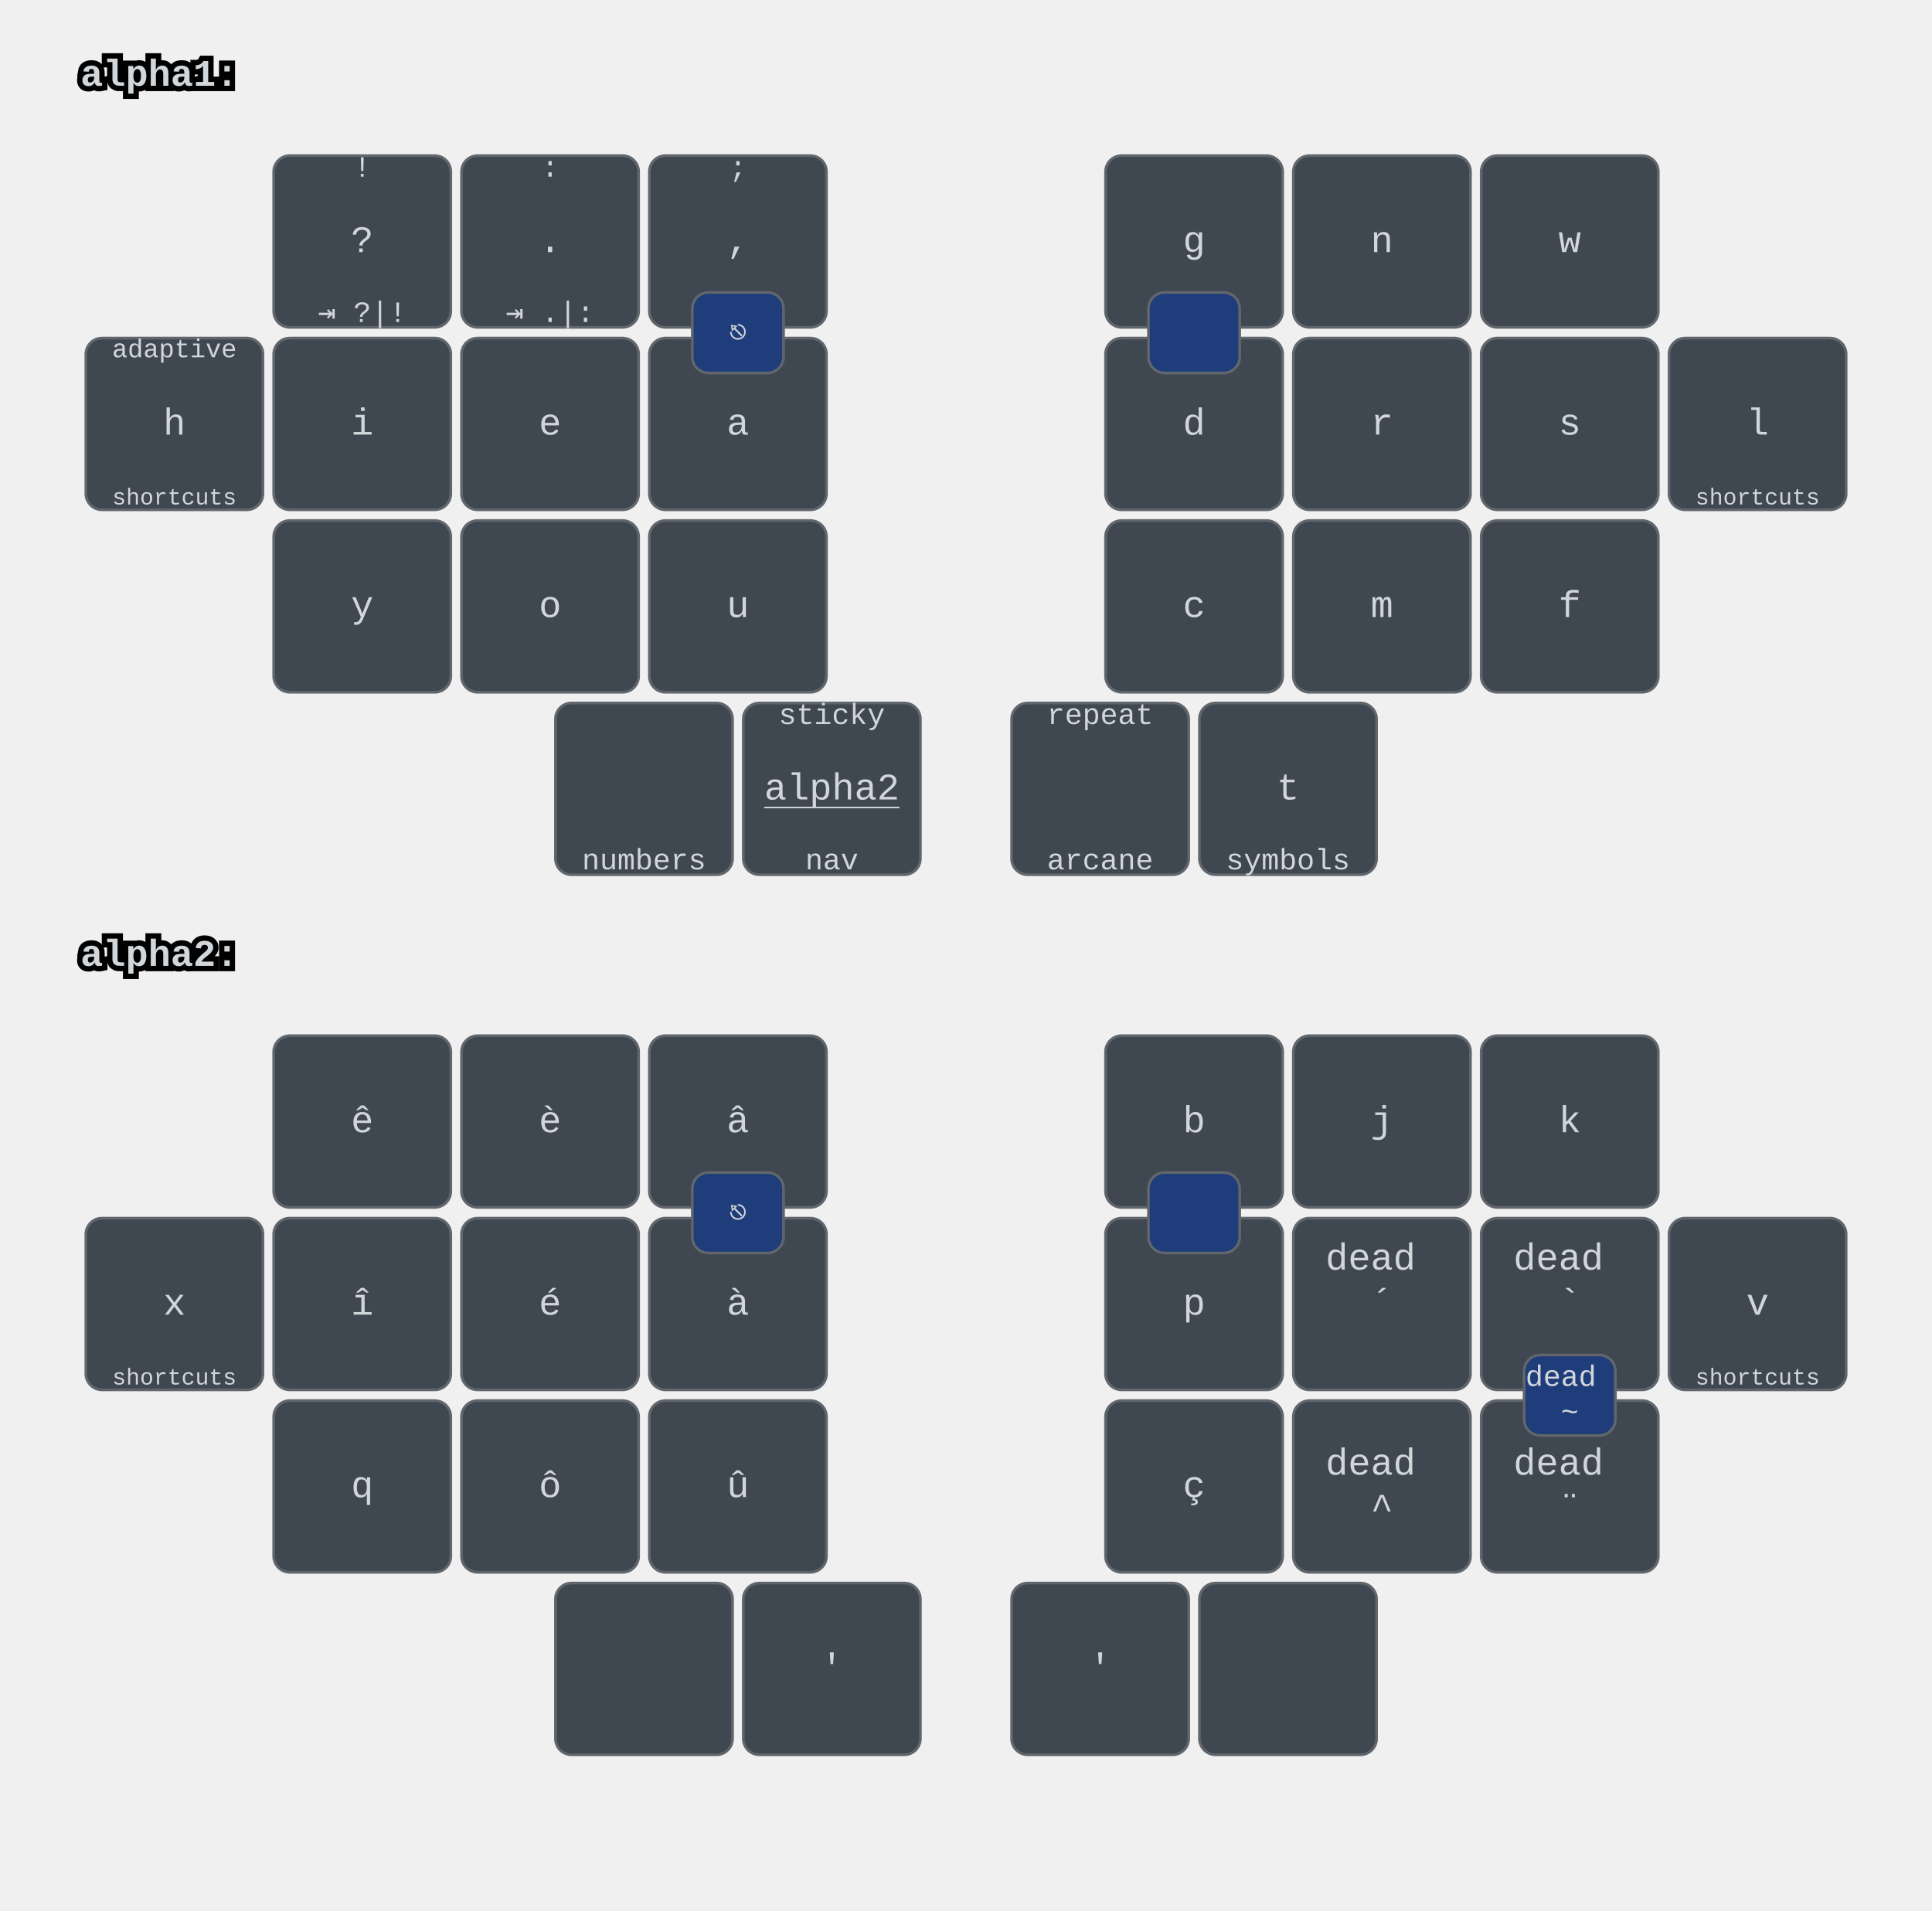
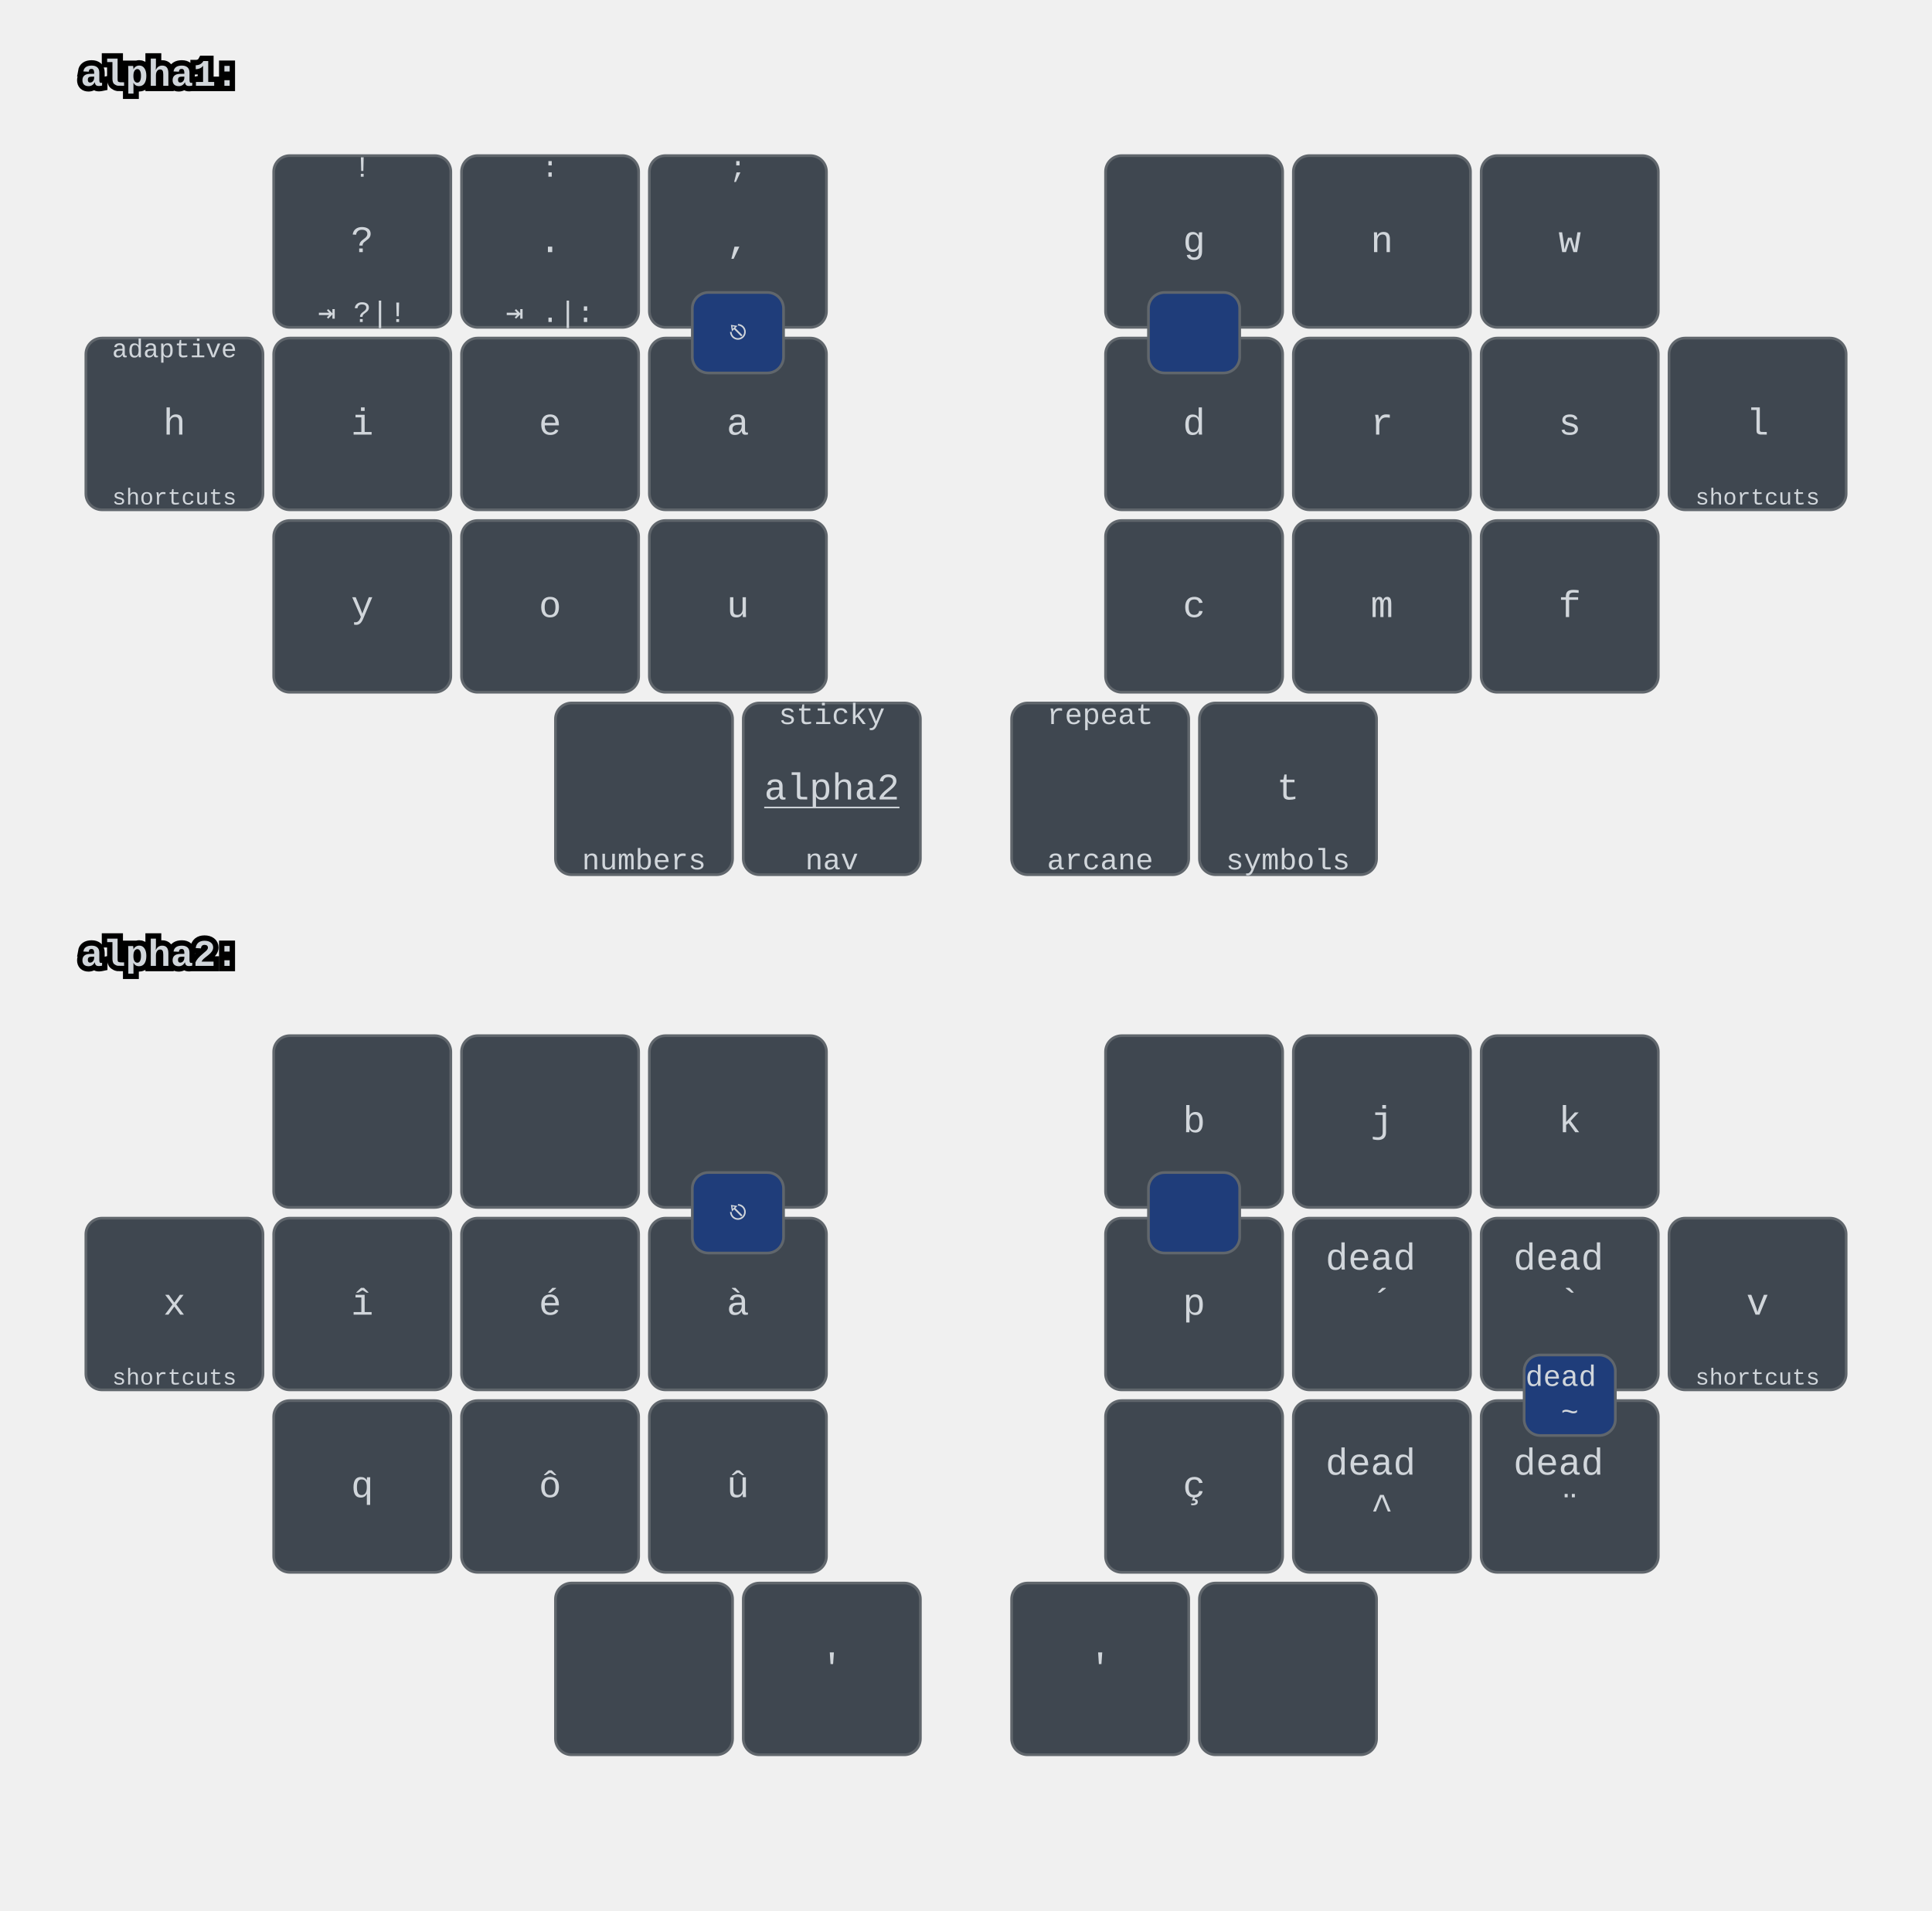
<svg xmlns="http://www.w3.org/2000/svg" xmlns:xlink="http://www.w3.org/1999/xlink" width="720" height="712" viewBox="0 0 720 712" class="keymap">
  <defs>/* start glyphs */
<svg id="mdi:apple-keyboard-command">
      <svg id="mdi-apple-keyboard-command" viewBox="0 0 24 24">
        <path d="M6,2A4,4 0 0,1 10,6V8H14V6A4,4 0 0,1 18,2A4,4 0 0,1 22,6A4,4 0 0,1 18,10H16V14H18A4,4 0 0,1 22,18A4,4 0 0,1 18,22A4,4 0 0,1 14,18V16H10V18A4,4 0 0,1 6,22A4,4 0 0,1 2,18A4,4 0 0,1 6,14H8V10H6A4,4 0 0,1 2,6A4,4 0 0,1 6,2M16,18A2,2 0 0,0 18,20A2,2 0 0,0 20,18A2,2 0 0,0 18,16H16V18M14,10H10V14H14V10M6,16A2,2 0 0,0 4,18A2,2 0 0,0 6,20A2,2 0 0,0 8,18V16H6M8,6A2,2 0 0,0 6,4A2,2 0 0,0 4,6A2,2 0 0,0 6,8H8V6M18,8A2,2 0 0,0 20,6A2,2 0 0,0 18,4A2,2 0 0,0 16,6V8H18Z" />
      </svg>
    </svg>
    <svg id="mdi:apple-keyboard-control">
      <svg id="mdi-apple-keyboard-control" viewBox="0 0 24 24">
        <path d="M19.78,11.78L18.36,13.19L12,6.83L5.64,13.19L4.22,11.78L12,4L19.78,11.78Z" />
      </svg>
    </svg>
    <svg id="mdi:apple-keyboard-option">
      <svg id="mdi-apple-keyboard-option" viewBox="0 0 24 24">
        <path d="M3,4H9.11L16.15,18H21V20H14.88L7.84,6H3V4M14,4H21V6H14V4Z" />
      </svg>
    </svg>
    <svg id="mdi:apple-keyboard-shift">
      <svg id="mdi-apple-keyboard-shift" viewBox="0 0 24 24">
        <path d="M15,18V12H17.17L12,6.83L6.83,12H9V18H15M12,4L22,14H17V20H7V14H2L12,4Z" />
      </svg>
    </svg>
    <svg id="mdi:arrow-down">
      <svg id="mdi-arrow-down" viewBox="0 0 24 24">
        <path d="M11,4H13V16L18.5,10.5L19.92,11.92L12,19.84L4.08,11.92L5.5,10.5L11,16V4Z" />
      </svg>
    </svg>
    <svg id="mdi:arrow-down-bold-outline">
      <svg id="mdi-arrow-down-bold-outline" viewBox="0 0 24 24">
        <path d="M22,11L12,21L2,11H8V3H16V11H22M12,18L17,13H14V5H10V13H7L12,18Z" />
      </svg>
    </svg>
    <svg id="mdi:arrow-left">
      <svg id="mdi-arrow-left" viewBox="0 0 24 24">
        <path d="M20,11V13H8L13.5,18.5L12.08,19.92L4.16,12L12.08,4.08L13.5,5.5L8,11H20Z" />
      </svg>
    </svg>
    <svg id="mdi:arrow-right">
      <svg id="mdi-arrow-right" viewBox="0 0 24 24">
        <path d="M4,11V13H16L10.5,18.5L11.92,19.92L19.84,12L11.92,4.08L10.5,5.5L16,11H4Z" />
      </svg>
    </svg>
    <svg id="mdi:arrow-up">
      <svg id="mdi-arrow-up" viewBox="0 0 24 24">
        <path d="M13,20H11V8L5.5,13.5L4.08,12.08L12,4.16L19.92,12.08L18.5,13.5L13,8V20Z" />
      </svg>
    </svg>
    <svg id="mdi:arrow-up-bold-outline">
      <svg id="mdi-arrow-up-bold-outline" viewBox="0 0 24 24">
        <path d="M16,13V21H8V13H2L12,3L22,13H16M7,11H10V19H14V11H17L12,6L7,11Z" />
      </svg>
    </svg>
    <svg id="mdi:backspace-outline">
      <svg id="mdi-backspace-outline" viewBox="0 0 24 24">
        <path d="M19,15.59L17.59,17L14,13.41L10.41,17L9,15.59L12.59,12L9,8.41L10.41,7L14,10.59L17.59,7L19,8.41L15.41,12L19,15.59M22,3A2,2 0 0,1 24,5V19A2,2 0 0,1 22,21H7C6.31,21 5.77,20.64 5.41,20.11L0,12L5.41,3.88C5.77,3.35 6.31,3 7,3H22M22,5H7L2.28,12L7,19H22V5Z" />
      </svg>
    </svg>
    <svg id="mdi:backspace-reverse-outline">
      <svg id="mdi-backspace-reverse-outline" viewBox="0 0 24 24">
        <path d="M5,15.59L6.41,17L10,13.41L13.59,17L15,15.59L11.41,12L15,8.41L13.59,7L10,10.59L6.41,7L5,8.41L8.59,12L5,15.59M2,3A2,2 0 0,0 0,5V19A2,2 0 0,0 2,21H17C17.69,21 18.23,20.64 18.59,20.11L24,12L18.59,3.88C18.23,3.35 17.69,3 17,3H2M2,5H17L21.72,12L17,19H2V5Z" />
      </svg>
    </svg>
    <svg id="mdi:bluetooth">
      <svg id="mdi-bluetooth" viewBox="0 0 24 24">
        <path d="M14.88,16.29L13,18.17V14.41M13,5.83L14.88,7.71L13,9.58M17.71,7.71L12,2H11V9.58L6.41,5L5,6.41L10.59,12L5,17.58L6.41,19L11,14.41V22H12L17.71,16.29L13.41,12L17.71,7.71Z" />
      </svg>
    </svg>
    <svg id="mdi:bluetooth-off">
      <svg id="mdi-bluetooth-off" viewBox="0 0 24 24">
        <path d="M13,5.83L14.88,7.71L13.28,9.31L14.69,10.72L17.71,7.7L12,2H11V7.03L13,9.03M5.41,4L4,5.41L10.59,12L5,17.59L6.41,19L11,14.41V22H12L16.29,17.71L18.59,20L20,18.59M13,18.17V14.41L14.88,16.29" />
      </svg>
    </svg>
    <svg id="mdi:bug">
      <svg id="mdi-bug" viewBox="0 0 24 24">
        <path d="M14,12H10V10H14M14,16H10V14H14M20,8H17.19C16.74,7.22 16.12,6.55 15.37,6.04L17,4.41L15.59,3L13.42,5.17C12.96,5.06 12.5,5 12,5C11.5,5 11.04,5.06 10.59,5.17L8.41,3L7,4.41L8.62,6.04C7.88,6.55 7.26,7.22 6.81,8H4V10H6.09C6.04,10.33 6,10.66 6,11V12H4V14H6V15C6,15.34 6.04,15.67 6.09,16H4V18H6.81C7.85,19.79 9.78,21 12,21C14.22,21 16.15,19.79 17.19,18H20V16H17.91C17.96,15.67 18,15.34 18,15V14H20V12H18V11C18,10.66 17.96,10.33 17.91,10H20V8Z" />
      </svg>
    </svg>
    <svg id="mdi:camera">
      <svg id="mdi-camera" viewBox="0 0 24 24">
        <path d="M4,4H7L9,2H15L17,4H20A2,2 0 0,1 22,6V18A2,2 0 0,1 20,20H4A2,2 0 0,1 2,18V6A2,2 0 0,1 4,4M12,7A5,5 0 0,0 7,12A5,5 0 0,0 12,17A5,5 0 0,0 17,12A5,5 0 0,0 12,7M12,9A3,3 0 0,1 15,12A3,3 0 0,1 12,15A3,3 0 0,1 9,12A3,3 0 0,1 12,9Z" />
      </svg>
    </svg>
    <svg id="mdi:close">
      <svg id="mdi-close" viewBox="0 0 24 24">
        <path d="M19,6.41L17.59,5L12,10.59L6.41,5L5,6.41L10.59,12L5,17.59L6.41,19L12,13.41L17.59,19L19,17.59L13.41,12L19,6.41Z" />
      </svg>
    </svg>
    <svg id="mdi:console">
      <svg id="mdi-console" viewBox="0 0 24 24">
        <path d="M20,19V7H4V19H20M20,3A2,2 0 0,1 22,5V19A2,2 0 0,1 20,21H4A2,2 0 0,1 2,19V5C2,3.89 2.9,3 4,3H20M13,17V15H18V17H13M9.58,13L5.57,9H8.4L11.7,12.3C12.09,12.69 12.09,13.33 11.7,13.72L8.42,17H5.59L9.58,13Z" />
      </svg>
    </svg>
    <svg id="mdi:debug-step-into">
      <svg id="mdi-debug-step-into" viewBox="0 0 24 24">
        <path d="M12,22A2,2 0 0,1 10,20A2,2 0 0,1 12,18A2,2 0 0,1 14,20A2,2 0 0,1 12,22M13,2V13L17.5,8.5L18.92,9.92L12,16.84L5.08,9.92L6.5,8.5L11,13V2H13Z" />
      </svg>
    </svg>
    <svg id="mdi:debug-step-out">
      <svg id="mdi-debug-step-out" viewBox="0 0 24 24">
        <path d="M12,22A2,2 0 0,1 10,20A2,2 0 0,1 12,18A2,2 0 0,1 14,20A2,2 0 0,1 12,22M13,16H11V6L6.5,10.5L5.08,9.08L12,2.16L18.92,9.08L17.5,10.5L13,6V16Z" />
      </svg>
    </svg>
    <svg id="mdi:debug-step-over">
      <svg id="mdi-debug-step-over" viewBox="0 0 24 24">
        <path d="M12,14A2,2 0 0,1 14,16A2,2 0 0,1 12,18A2,2 0 0,1 10,16A2,2 0 0,1 12,14M23.46,8.86L21.87,15.75L15,14.16L18.8,11.78C17.39,9.5 14.87,8 12,8C8.05,8 4.77,10.86 4.12,14.63L2.15,14.28C2.96,9.58 7.06,6 12,6C15.58,6 18.73,7.89 20.5,10.72L23.46,8.86Z" />
      </svg>
    </svg>
    <svg id="mdi:delete">
      <svg id="mdi-delete" viewBox="0 0 24 24">
        <path d="M19,4H15.5L14.5,3H9.5L8.5,4H5V6H19M6,19A2,2 0 0,0 8,21H16A2,2 0 0,0 18,19V7H6V19Z" />
      </svg>
    </svg>
    <svg id="mdi:desktop-classic">
      <svg id="mdi-desktop-classic" viewBox="0 0 24 24">
        <path d="M6,2C4.89,2 4,2.89 4,4V12C4,13.11 4.89,14 6,14H18C19.11,14 20,13.11 20,12V4C20,2.89 19.11,2 18,2H6M6,4H18V12H6V4M4,15C2.89,15 2,15.89 2,17V20C2,21.11 2.89,22 4,22H20C21.11,22 22,21.11 22,20V17C22,15.89 21.11,15 20,15H4M8,17H20V20H8V17M9,17.75V19.25H13V17.75H9M15,17.75V19.25H19V17.75H15Z" />
      </svg>
    </svg>
    <svg id="mdi:emoticon-happy-outline">
      <svg id="mdi-emoticon-happy-outline" viewBox="0 0 24 24">
        <path d="M20,12A8,8 0 0,0 12,4A8,8 0 0,0 4,12A8,8 0 0,0 12,20A8,8 0 0,0 20,12M22,12A10,10 0 0,1 12,22A10,10 0 0,1 2,12A10,10 0 0,1 12,2A10,10 0 0,1 22,12M10,9.5C10,10.3 9.3,11 8.5,11C7.7,11 7,10.3 7,9.5C7,8.7 7.7,8 8.5,8C9.3,8 10,8.7 10,9.5M17,9.5C17,10.3 16.3,11 15.5,11C14.7,11 14,10.3 14,9.5C14,8.7 14.7,8 15.5,8C16.3,8 17,8.7 17,9.5M12,17.23C10.25,17.23 8.71,16.5 7.81,15.42L9.23,14C9.68,14.72 10.75,15.23 12,15.23C13.25,15.23 14.32,14.72 14.77,14L16.19,15.42C15.29,16.5 13.75,17.23 12,17.23Z" />
      </svg>
    </svg>
    <svg id="mdi:file-tree">
      <svg id="mdi-file-tree" viewBox="0 0 24 24">
        <path d="M3,3H9V7H3V3M15,10H21V14H15V10M15,17H21V21H15V17M13,13H7V18H13V20H7L5,20V9H7V11H13V13Z" />
      </svg>
    </svg>
    <svg id="mdi:flash">
      <svg id="mdi-flash" viewBox="0 0 24 24">
        <path d="M7,2V13H10V22L17,10H13L17,2H7Z" />
      </svg>
    </svg>
    <svg id="mdi:folder-open">
      <svg id="mdi-folder-open" viewBox="0 0 24 24">
        <path d="M19,20H4C2.89,20 2,19.1 2,18V6C2,4.89 2.89,4 4,4H10L12,6H19A2,2 0 0,1 21,8H21L4,8V18L6.14,10H23.21L20.93,18.5C20.7,19.37 19.92,20 19,20Z" />
      </svg>
    </svg>
    <svg id="mdi:format-horizontal-align-left">
      <svg id="mdi-format-horizontal-align-left" viewBox="0 0 24 24">
        <path d="M11,16V13H21V11H11V8L7,12L11,16M3,20H5V4H3V20Z" />
      </svg>
    </svg>
    <svg id="mdi:format-horizontal-align-right">
      <svg id="mdi-format-horizontal-align-right" viewBox="0 0 24 24">
        <path d="M13,8V11H3V13H13V16L17,12L13,8M19,20H21V4H19V20Z" />
      </svg>
    </svg>
    <svg id="mdi:format-letter-case">
      <svg id="mdi-format-letter-case" viewBox="0 0 24 24">
        <path d="M20.06,18C20,17.83 19.91,17.54 19.86,17.11C19.19,17.81 18.38,18.16 17.45,18.16C16.62,18.16 15.93,17.92 15.4,17.45C14.87,17 14.6,16.39 14.6,15.66C14.6,14.78 14.93,14.1 15.6,13.61C16.27,13.12 17.21,12.88 18.43,12.88H19.83V12.24C19.83,11.75 19.68,11.36 19.38,11.07C19.08,10.78 18.63,10.64 18.05,10.64C17.53,10.64 17.1,10.76 16.75,11C16.4,11.25 16.23,11.54 16.23,11.89H14.77C14.77,11.46 14.92,11.05 15.22,10.65C15.5,10.25 15.93,9.94 16.44,9.71C16.95,9.5 17.5,9.36 18.13,9.36C19.11,9.36 19.87,9.6 20.42,10.09C20.97,10.58 21.26,11.25 21.28,12.11V16C21.28,16.8 21.38,17.42 21.58,17.88V18H20.06M17.66,16.88C18.11,16.88 18.54,16.77 18.95,16.56C19.35,16.35 19.65,16.07 19.83,15.73V14.16H18.7C16.93,14.16 16.04,14.63 16.04,15.57C16.04,16 16.19,16.3 16.5,16.53C16.8,16.76 17.18,16.88 17.66,16.88M5.46,13.71H9.53L7.5,8.29L5.46,13.71M6.64,6H8.36L13.07,18H11.14L10.17,15.43H4.82L3.86,18H1.93L6.64,6Z" />
      </svg>
    </svg>
    <svg id="mdi:keyboard-return">
      <svg id="mdi-keyboard-return" viewBox="0 0 24 24">
        <path d="M19,7V11H5.83L9.41,7.41L8,6L2,12L8,18L9.41,16.58L5.83,13H21V7H19Z" />
      </svg>
    </svg>
    <svg id="mdi:keyboard-space">
      <svg id="mdi-keyboard-space" viewBox="0 0 24 24">
        <path d="M3 15H5V19H19V15H21V19C21 20.1 20.1 21 19 21H5C3.9 21 3 20.1 3 19V15Z" />
      </svg>
    </svg>
    <svg id="mdi:lock">
      <svg id="mdi-lock" viewBox="0 0 24 24">
        <path d="M12,17A2,2 0 0,0 14,15C14,13.89 13.1,13 12,13A2,2 0 0,0 10,15A2,2 0 0,0 12,17M18,8A2,2 0 0,1 20,10V20A2,2 0 0,1 18,22H6A2,2 0 0,1 4,20V10C4,8.89 4.9,8 6,8H7V6A5,5 0 0,1 12,1A5,5 0 0,1 17,6V8H18M12,3A3,3 0 0,0 9,6V8H15V6A3,3 0 0,0 12,3Z" />
      </svg>
    </svg>
    <svg id="mdi:microphone">
      <svg id="mdi-microphone" viewBox="0 0 24 24">
        <path d="M12,2A3,3 0 0,1 15,5V11A3,3 0 0,1 12,14A3,3 0 0,1 9,11V5A3,3 0 0,1 12,2M19,11C19,14.53 16.39,17.44 13,17.93V21H11V17.93C7.61,17.44 5,14.53 5,11H7A5,5 0 0,0 12,16A5,5 0 0,0 17,11H19Z" />
      </svg>
    </svg>
    <svg id="mdi:microsoft-visual-studio-code">
      <svg id="mdi-microsoft-visual-studio-code" viewBox="0 0 24 24">
        <path d="M17,16.47V7.39L11,11.93M2.22,9.19C1.92,8.87 1.91,8.37 2.2,8.04L3.4,6.93C3.6,6.75 4.09,6.67 4.45,6.93L7.87,9.54L15.8,2.29C16.12,1.97 16.67,1.84 17.3,2.17L21.3,4.08C21.66,4.29 22,4.62 22,5.23V18.73C22,19.13 21.71,19.56 21.4,19.73L17,21.83C16.68,21.96 16.08,21.84 15.87,21.63L7.85,14.33L4.45,16.93C4.07,17.19 3.6,17.12 3.4,16.93L2.2,15.83C1.88,15.5 1.92,14.96 2.25,14.63L5.25,11.93" />
      </svg>
    </svg>
    <svg id="mdi:play-pause">
      <svg id="mdi-play-pause" viewBox="0 0 24 24">
        <path d="M3,5V19L11,12M13,19H16V5H13M18,5V19H21V5" />
      </svg>
    </svg>
    <svg id="mdi:power-sleep">
      <svg id="mdi-power-sleep" viewBox="0 0 24 24">
        <path d="M18.73,18C15.4,21.69 9.71,22 6,18.64C2.33,15.31 2.04,9.62 5.37,5.93C6.9,4.25 9,3.2 11.27,3C7.96,6.7 8.27,12.39 12,15.71C13.63,17.19 15.78,18 18,18C18.25,18 18.5,18 18.73,18Z" />
      </svg>
    </svg>
    <svg id="mdi:repeat">
      <svg id="mdi-repeat" viewBox="0 0 24 24">
        <path d="M17,17H7V14L3,18L7,22V19H19V13H17M7,7H17V10L21,6L17,2V5H5V11H7V7Z" />
      </svg>
    </svg>
    <svg id="mdi:skip-backward">
      <svg id="mdi-skip-backward" viewBox="0 0 24 24">
        <path d="M20,5V19L13,12M6,5V19H4V5M13,5V19L6,12" />
      </svg>
    </svg>
    <svg id="mdi:skip-forward">
      <svg id="mdi-skip-forward" viewBox="0 0 24 24">
        <path d="M4,5V19L11,12M18,5V19H20V5M11,5V19L18,12" />
      </svg>
    </svg>
    <svg id="mdi:usb-port">
      <svg id="mdi-usb-port" viewBox="0 0 24 24">
        <path d="M8 2C6.9 2 6 2.9 6 4V12H5V16L9 20V22H15V20L19 16V12H18V4C18 2.9 17.11 2 16 2M8 4H16V12H8M9 7V9H11V7M13 7V9H15V7Z" />
      </svg>
    </svg>
    <svg id="mdi:volume-high">
      <svg id="mdi-volume-high" viewBox="0 0 24 24">
        <path d="M14,3.23V5.29C16.89,6.15 19,8.83 19,12C19,15.17 16.89,17.84 14,18.7V20.77C18,19.86 21,16.28 21,12C21,7.72 18,4.14 14,3.23M16.5,12C16.5,10.23 15.5,8.71 14,7.97V16C15.5,15.29 16.5,13.76 16.5,12M3,9V15H7L12,20V4L7,9H3Z" />
      </svg>
    </svg>
    <svg id="mdi:volume-medium">
      <svg id="mdi-volume-medium" viewBox="0 0 24 24">
        <path d="M5,9V15H9L14,20V4L9,9M18.5,12C18.5,10.23 17.5,8.71 16,7.97V16C17.5,15.29 18.5,13.76 18.5,12Z" />
      </svg>
    </svg>
  </defs>/* end glyphs */
<style>/* inherit to force styles through use tags */
svg path {
    fill: inherit;
}

/* font and background color specifications */
svg.keymap {
    font-family: SFMono-Regular,Consolas,Liberation Mono,Menlo,monospace;
    font-size: 14px;
    font-kerning: normal;
    text-rendering: optimizeLegibility;
    fill: #24292e;
}

/* default key styling */
rect.key {
    fill: #f6f8fa;
}

rect.key, rect.combo {
    stroke: #c9cccf;
    stroke-width: 1;
}

/* default key side styling, only used is draw_key_sides is set */
rect.side {
    filter: brightness(90%);
}

/* color accent for combo boxes */
rect.combo, rect.combo-separate {
    fill: #cdf;
}

/* color accent for held keys */
rect.held, rect.combo.held {
    fill: #fdd;
}

/* color accent for ghost (optional) keys */
rect.ghost, rect.combo.ghost {
    stroke-dasharray: 4, 4;
    stroke-width: 2;
}

text {
    text-anchor: middle;
    dominant-baseline: middle;
}

/* styling for layer labels */
text.label {
    font-weight: bold;
    text-anchor: start;
    stroke: white;
    stroke-width: 4;
    paint-order: stroke;
}

/* styling for optional footer */
text.footer {
    text-anchor: end;
    dominant-baseline: auto;
    stroke: white;
    stroke-width: 4;
    paint-order: stroke;
}

/* styling for combo tap, and key non-tap label text */
text.combo, text.hold, text.shifted, text.left, text.right {
    font-size: 11px;
}

text.hold {
    text-anchor: middle;
    dominant-baseline: auto;
}

text.shifted {
    text-anchor: middle;
    dominant-baseline: hanging;
}

text.left {
    text-anchor: start;
}

text.right {
    text-anchor: end;
}

text.layer-activator {
    text-decoration: underline;
}

/* styling for hold/shifted label text in combo box */
text.combo.hold, text.combo.shifted, text.combo.left, text.combo.right {
    font-size: 8px;
}

/* lighter symbol for transparent keys */
text.trans {
    fill: #7b7e81;
}

/* styling for combo dendrons */
path.combo {
    stroke-width: 1;
    stroke: gray;
    fill: none;
}

/* Start Tabler Icons Cleanup */
/* cannot use height/width with glyphs */
.icon-tabler &gt; path {
    fill: inherit;
    stroke: inherit;
    stroke-width: 2;
}
/* hide tabler's default box */
.icon-tabler &gt; path[stroke="none"][fill="none"] {
    visibility: hidden;
}
/* End Tabler Icons Cleanup */

svg.keymap { fill: #d1d6db; }
rect.key { fill: #3f4750; }
rect.key, rect.combo { stroke: #60666c; }
rect.combo, rect.combo-separate { fill: #1f3d7a; }
rect.held, rect.combo.held { fill: #854747; }
text.label, text.footer { stroke: black; }
text.trans { fill: #7e8184; }
path.combo { stroke: #7f7f7f; }

rect.held.alternate { fill: #ffe6f2; }</style>
  <g transform="translate(30, 0)" class="layer-alpha1">
    <text x="0" y="28" class="label" id="alpha1">alpha1:</text>
    <g transform="translate(0, 56)">
      <g transform="translate(105, 34)" class="key keypos-0">
        <rect rx="6" ry="6" x="-33" y="-32" width="66" height="64" class="key" />
        <text x="0" y="0" class="key tap">?</text>
        <text x="0" y="30" class="key hold">⇥ ?|!</text>
        <text x="0" y="-30" class="key shifted">!</text>
      </g>
      <g transform="translate(175, 34)" class="key keypos-1">
        <rect rx="6" ry="6" x="-33" y="-32" width="66" height="64" class="key" />
        <text x="0" y="0" class="key tap">.</text>
        <text x="0" y="30" class="key hold">⇥ .|:</text>
        <text x="0" y="-30" class="key shifted">:</text>
      </g>
      <g transform="translate(245, 34)" class="key keypos-2">
        <rect rx="6" ry="6" x="-33" y="-32" width="66" height="64" class="key" />
        <text x="0" y="0" class="key tap">,</text>
        <text x="0" y="30" class="key hold">⇥ ,|;</text>
        <text x="0" y="-30" class="key shifted">;</text>
      </g>
      <g transform="translate(415, 34)" class="key keypos-3">
        <rect rx="6" ry="6" x="-33" y="-32" width="66" height="64" class="key" />
        <text x="0" y="0" class="key tap">g</text>
      </g>
      <g transform="translate(485, 34)" class="key keypos-4">
        <rect rx="6" ry="6" x="-33" y="-32" width="66" height="64" class="key" />
        <text x="0" y="0" class="key tap">n</text>
      </g>
      <g transform="translate(555, 34)" class="key keypos-5">
        <rect rx="6" ry="6" x="-33" y="-32" width="66" height="64" class="key" />
        <text x="0" y="0" class="key tap">w</text>
      </g>
      <g transform="translate(35, 102)" class="key keypos-6">
        <rect rx="6" ry="6" x="-33" y="-32" width="66" height="64" class="key" />
        <text x="0" y="0" class="key tap">h</text>
        <text x="0" y="30" class="key hold">
          <tspan style="font-size: 78%">shortcuts</tspan>
        </text>
        <text x="0" y="-30" class="key shifted">
          <tspan style="font-size: 88%">adaptive</tspan>
        </text>
      </g>
      <g transform="translate(105, 102)" class="key keypos-7">
        <rect rx="6" ry="6" x="-33" y="-32" width="66" height="64" class="key" />
        <text x="0" y="0" class="key tap">i</text>
        <use href="#mdi:apple-keyboard-option" xlink:href="#mdi:apple-keyboard-option" x="-6" y="18" height="12" width="12.0" class="key hold glyph mdi:apple-keyboard-option" />
      </g>
      <g transform="translate(175, 102)" class="key keypos-8">
        <rect rx="6" ry="6" x="-33" y="-32" width="66" height="64" class="key" />
        <text x="0" y="0" class="key tap">e</text>
        <use href="#mdi:apple-keyboard-control" xlink:href="#mdi:apple-keyboard-control" x="-6" y="18" height="12" width="12.0" class="key hold glyph mdi:apple-keyboard-control" />
      </g>
      <g transform="translate(245, 102)" class="key keypos-9">
        <rect rx="6" ry="6" x="-33" y="-32" width="66" height="64" class="key" />
        <text x="0" y="0" class="key tap">a</text>
        <use href="#mdi:apple-keyboard-shift" xlink:href="#mdi:apple-keyboard-shift" x="-6" y="18" height="12" width="12.0" class="key hold glyph mdi:apple-keyboard-shift" />
      </g>
      <g transform="translate(415, 102)" class="key keypos-10">
        <rect rx="6" ry="6" x="-33" y="-32" width="66" height="64" class="key" />
        <text x="0" y="0" class="key tap">d</text>
        <use href="#mdi:apple-keyboard-shift" xlink:href="#mdi:apple-keyboard-shift" x="-6" y="18" height="12" width="12.0" class="key hold glyph mdi:apple-keyboard-shift" />
      </g>
      <g transform="translate(485, 102)" class="key keypos-11">
        <rect rx="6" ry="6" x="-33" y="-32" width="66" height="64" class="key" />
        <text x="0" y="0" class="key tap">r</text>
        <use href="#mdi:apple-keyboard-control" xlink:href="#mdi:apple-keyboard-control" x="-6" y="18" height="12" width="12.0" class="key hold glyph mdi:apple-keyboard-control" />
      </g>
      <g transform="translate(555, 102)" class="key keypos-12">
        <rect rx="6" ry="6" x="-33" y="-32" width="66" height="64" class="key" />
        <text x="0" y="0" class="key tap">s</text>
        <use href="#mdi:apple-keyboard-option" xlink:href="#mdi:apple-keyboard-option" x="-6" y="18" height="12" width="12.0" class="key hold glyph mdi:apple-keyboard-option" />
      </g>
      <g transform="translate(625, 102)" class="key keypos-13">
        <rect rx="6" ry="6" x="-33" y="-32" width="66" height="64" class="key" />
        <text x="0" y="0" class="key tap">l</text>
        <text x="0" y="30" class="key hold">
          <tspan style="font-size: 78%">shortcuts</tspan>
        </text>
      </g>
      <g transform="translate(105, 170)" class="key keypos-14">
        <rect rx="6" ry="6" x="-33" y="-32" width="66" height="64" class="key" />
        <text x="0" y="0" class="key tap">y</text>
      </g>
      <g transform="translate(175, 170)" class="key keypos-15">
        <rect rx="6" ry="6" x="-33" y="-32" width="66" height="64" class="key" />
        <text x="0" y="0" class="key tap">o</text>
      </g>
      <g transform="translate(245, 170)" class="key keypos-16">
        <rect rx="6" ry="6" x="-33" y="-32" width="66" height="64" class="key" />
        <text x="0" y="0" class="key tap">u</text>
        <use href="#mdi:apple-keyboard-command" xlink:href="#mdi:apple-keyboard-command" x="-6" y="18" height="12" width="12.0" class="key hold glyph mdi:apple-keyboard-command" />
      </g>
      <g transform="translate(415, 170)" class="key keypos-17">
        <rect rx="6" ry="6" x="-33" y="-32" width="66" height="64" class="key" />
        <text x="0" y="0" class="key tap">c</text>
        <use href="#mdi:apple-keyboard-command" xlink:href="#mdi:apple-keyboard-command" x="-6" y="18" height="12" width="12.0" class="key hold glyph mdi:apple-keyboard-command" />
      </g>
      <g transform="translate(485, 170)" class="key keypos-18">
        <rect rx="6" ry="6" x="-33" y="-32" width="66" height="64" class="key" />
        <text x="0" y="0" class="key tap">m</text>
      </g>
      <g transform="translate(555, 170)" class="key keypos-19">
        <rect rx="6" ry="6" x="-33" y="-32" width="66" height="64" class="key" />
        <text x="0" y="0" class="key tap">f</text>
      </g>
      <g transform="translate(210, 238)" class="key keypos-20">
        <rect rx="6" ry="6" x="-33" y="-32" width="66" height="64" class="key" />
        <use href="#mdi:keyboard-space" xlink:href="#mdi:keyboard-space" x="-7" y="-7" height="14" width="14.0" class="key tap glyph mdi:keyboard-space" />
        <text x="0" y="30" class="key hold">numbers</text>
      </g>
      <g transform="translate(280, 238)" class="key keypos-21">
        <rect rx="6" ry="6" x="-33" y="-32" width="66" height="64" class="key" />
        <a href="#alpha2">
          <text x="0" y="0" class="key tap layer-activator">alpha2</text>
        </a>
        <text x="0" y="30" class="key hold">nav</text>
        <text x="0" y="-30" class="key shifted">sticky</text>
      </g>
      <g transform="translate(380, 238)" class="key keypos-22">
        <rect rx="6" ry="6" x="-33" y="-32" width="66" height="64" class="key" />
        <use href="#mdi:repeat" xlink:href="#mdi:repeat" x="-7" y="-7" height="14" width="14.0" class="key tap glyph mdi:repeat" />
        <text x="0" y="30" class="key hold">arcane</text>
        <text x="0" y="-30" class="key shifted">repeat</text>
      </g>
      <g transform="translate(450, 238)" class="key keypos-23">
        <rect rx="6" ry="6" x="-33" y="-32" width="66" height="64" class="key" />
        <text x="0" y="0" class="key tap">t</text>
        <text x="0" y="30" class="key hold">symbols</text>
      </g>
      <g class="combo combopos-0">
        <rect rx="6" ry="6" x="228" y="53" width="34" height="30" class="combo" />
        <text x="245" y="68" class="combo tap">⎋</text>
      </g>
      <g class="combo combopos-1">
        <rect rx="6" ry="6" x="398" y="53" width="34" height="30" class="combo" />
        <use href="#mdi:backspace-outline" xlink:href="#mdi:backspace-outline" x="408" y="61" height="14" width="14.0" class="combo tap glyph mdi:backspace-outline" />
      </g>
    </g>
  </g>
  <g transform="translate(30, 328)" class="layer-alpha2">
    <text x="0" y="28" class="label" id="alpha2">alpha2:</text>
    <g transform="translate(0, 56)">
      <g transform="translate(105, 34)" class="key keypos-0">
        <rect rx="6" ry="6" x="-33" y="-32" width="66" height="64" class="key" />
-         <text x="0" y="0" class="key tap">ê</text>
      </g>
      <g transform="translate(175, 34)" class="key keypos-1">
        <rect rx="6" ry="6" x="-33" y="-32" width="66" height="64" class="key" />
-         <text x="0" y="0" class="key tap">è</text>
      </g>
      <g transform="translate(245, 34)" class="key keypos-2">
        <rect rx="6" ry="6" x="-33" y="-32" width="66" height="64" class="key" />
-         <text x="0" y="0" class="key tap">â</text>
      </g>
      <g transform="translate(415, 34)" class="key keypos-3">
        <rect rx="6" ry="6" x="-33" y="-32" width="66" height="64" class="key" />
        <text x="0" y="0" class="key tap">b</text>
      </g>
      <g transform="translate(485, 34)" class="key keypos-4">
        <rect rx="6" ry="6" x="-33" y="-32" width="66" height="64" class="key" />
        <text x="0" y="0" class="key tap">j</text>
      </g>
      <g transform="translate(555, 34)" class="key keypos-5">
        <rect rx="6" ry="6" x="-33" y="-32" width="66" height="64" class="key" />
        <text x="0" y="0" class="key tap">k</text>
      </g>
      <g transform="translate(35, 102)" class="key keypos-6">
        <rect rx="6" ry="6" x="-33" y="-32" width="66" height="64" class="key" />
        <text x="0" y="0" class="key tap">x</text>
        <text x="0" y="30" class="key hold">
          <tspan style="font-size: 78%">shortcuts</tspan>
        </text>
      </g>
      <g transform="translate(105, 102)" class="key keypos-7">
        <rect rx="6" ry="6" x="-33" y="-32" width="66" height="64" class="key" />
        <text x="0" y="0" class="key tap">î</text>
        <use href="#mdi:apple-keyboard-option" xlink:href="#mdi:apple-keyboard-option" x="-6" y="18" height="12" width="12.0" class="key hold glyph mdi:apple-keyboard-option" />
      </g>
      <g transform="translate(175, 102)" class="key keypos-8">
        <rect rx="6" ry="6" x="-33" y="-32" width="66" height="64" class="key" />
        <text x="0" y="0" class="key tap">é</text>
        <use href="#mdi:apple-keyboard-control" xlink:href="#mdi:apple-keyboard-control" x="-6" y="18" height="12" width="12.0" class="key hold glyph mdi:apple-keyboard-control" />
      </g>
      <g transform="translate(245, 102)" class="key keypos-9">
        <rect rx="6" ry="6" x="-33" y="-32" width="66" height="64" class="key" />
        <text x="0" y="0" class="key tap">à</text>
        <use href="#mdi:apple-keyboard-shift" xlink:href="#mdi:apple-keyboard-shift" x="-6" y="18" height="12" width="12.0" class="key hold glyph mdi:apple-keyboard-shift" />
      </g>
      <g transform="translate(415, 102)" class="key keypos-10">
        <rect rx="6" ry="6" x="-33" y="-32" width="66" height="64" class="key" />
        <text x="0" y="0" class="key tap">p</text>
        <use href="#mdi:apple-keyboard-shift" xlink:href="#mdi:apple-keyboard-shift" x="-6" y="18" height="12" width="12.0" class="key hold glyph mdi:apple-keyboard-shift" />
      </g>
      <g transform="translate(485, 102)" class="key keypos-11">
        <rect rx="6" ry="6" x="-33" y="-32" width="66" height="64" class="key" />
        <text x="0" y="0" class="key tap">
          <tspan x="0" dy="-1.2em">dead</tspan>
          <tspan x="0" dy="1.2em">´</tspan>
        </text>
        <use href="#mdi:apple-keyboard-control" xlink:href="#mdi:apple-keyboard-control" x="-6" y="18" height="12" width="12.0" class="key hold glyph mdi:apple-keyboard-control" />
      </g>
      <g transform="translate(555, 102)" class="key keypos-12">
        <rect rx="6" ry="6" x="-33" y="-32" width="66" height="64" class="key" />
        <text x="0" y="0" class="key tap">
          <tspan x="0" dy="-1.2em">dead</tspan>
          <tspan x="0" dy="1.2em">`</tspan>
        </text>
        <use href="#mdi:apple-keyboard-option" xlink:href="#mdi:apple-keyboard-option" x="-6" y="18" height="12" width="12.0" class="key hold glyph mdi:apple-keyboard-option" />
      </g>
      <g transform="translate(625, 102)" class="key keypos-13">
        <rect rx="6" ry="6" x="-33" y="-32" width="66" height="64" class="key" />
        <text x="0" y="0" class="key tap">v</text>
        <text x="0" y="30" class="key hold">
          <tspan style="font-size: 78%">shortcuts</tspan>
        </text>
      </g>
      <g transform="translate(105, 170)" class="key keypos-14">
        <rect rx="6" ry="6" x="-33" y="-32" width="66" height="64" class="key" />
        <text x="0" y="0" class="key tap">q</text>
      </g>
      <g transform="translate(175, 170)" class="key keypos-15">
        <rect rx="6" ry="6" x="-33" y="-32" width="66" height="64" class="key" />
        <text x="0" y="0" class="key tap">ô</text>
      </g>
      <g transform="translate(245, 170)" class="key keypos-16">
        <rect rx="6" ry="6" x="-33" y="-32" width="66" height="64" class="key" />
        <text x="0" y="0" class="key tap">û</text>
        <use href="#mdi:apple-keyboard-command" xlink:href="#mdi:apple-keyboard-command" x="-6" y="18" height="12" width="12.0" class="key hold glyph mdi:apple-keyboard-command" />
      </g>
      <g transform="translate(415, 170)" class="key keypos-17">
        <rect rx="6" ry="6" x="-33" y="-32" width="66" height="64" class="key" />
        <text x="0" y="0" class="key tap">ç</text>
        <use href="#mdi:apple-keyboard-command" xlink:href="#mdi:apple-keyboard-command" x="-6" y="18" height="12" width="12.0" class="key hold glyph mdi:apple-keyboard-command" />
      </g>
      <g transform="translate(485, 170)" class="key keypos-18">
        <rect rx="6" ry="6" x="-33" y="-32" width="66" height="64" class="key" />
        <text x="0" y="0" class="key tap">
          <tspan x="0" dy="-0.6em">dead</tspan>
          <tspan x="0" dy="1.2em">^</tspan>
        </text>
      </g>
      <g transform="translate(555, 170)" class="key keypos-19">
        <rect rx="6" ry="6" x="-33" y="-32" width="66" height="64" class="key" />
        <text x="0" y="0" class="key tap">
          <tspan x="0" dy="-0.6em">dead</tspan>
          <tspan x="0" dy="1.2em">¨</tspan>
        </text>
      </g>
      <g transform="translate(210, 238)" class="key keypos-20">
        <rect rx="6" ry="6" x="-33" y="-32" width="66" height="64" class="key" />
        <use href="#mdi:keyboard-space" xlink:href="#mdi:keyboard-space" x="-7" y="-7" height="14" width="14.0" class="key tap glyph mdi:keyboard-space" />
      </g>
      <g transform="translate(280, 238)" class="key keypos-21">
        <rect rx="6" ry="6" x="-33" y="-32" width="66" height="64" class="key" />
        <text x="0" y="0" class="key tap">'</text>
      </g>
      <g transform="translate(380, 238)" class="key keypos-22">
        <rect rx="6" ry="6" x="-33" y="-32" width="66" height="64" class="key" />
        <text x="0" y="0" class="key tap">'</text>
      </g>
      <g transform="translate(450, 238)" class="key keypos-23">
        <rect rx="6" ry="6" x="-33" y="-32" width="66" height="64" class="key" />
        <use href="#mdi:keyboard-space" xlink:href="#mdi:keyboard-space" x="-7" y="-7" height="14" width="14.0" class="key tap glyph mdi:keyboard-space" />
      </g>
      <g class="combo combopos-0">
        <rect rx="6" ry="6" x="228" y="53" width="34" height="30" class="combo" />
        <text x="245" y="68" class="combo tap">⎋</text>
      </g>
      <g class="combo combopos-1">
        <rect rx="6" ry="6" x="398" y="53" width="34" height="30" class="combo" />
        <use href="#mdi:backspace-outline" xlink:href="#mdi:backspace-outline" x="408" y="61" height="14" width="14.0" class="combo tap glyph mdi:backspace-outline" />
      </g>
      <g class="combo combopos-2">
        <rect rx="6" ry="6" x="538" y="121" width="34" height="30" class="combo" />
        <text x="555" y="136" class="combo tap">
          <tspan x="555" dy="-0.6em">dead</tspan>
          <tspan x="555" dy="1.2em">~</tspan>
        </text>
      </g>
    </g>
  </g>
</svg>
